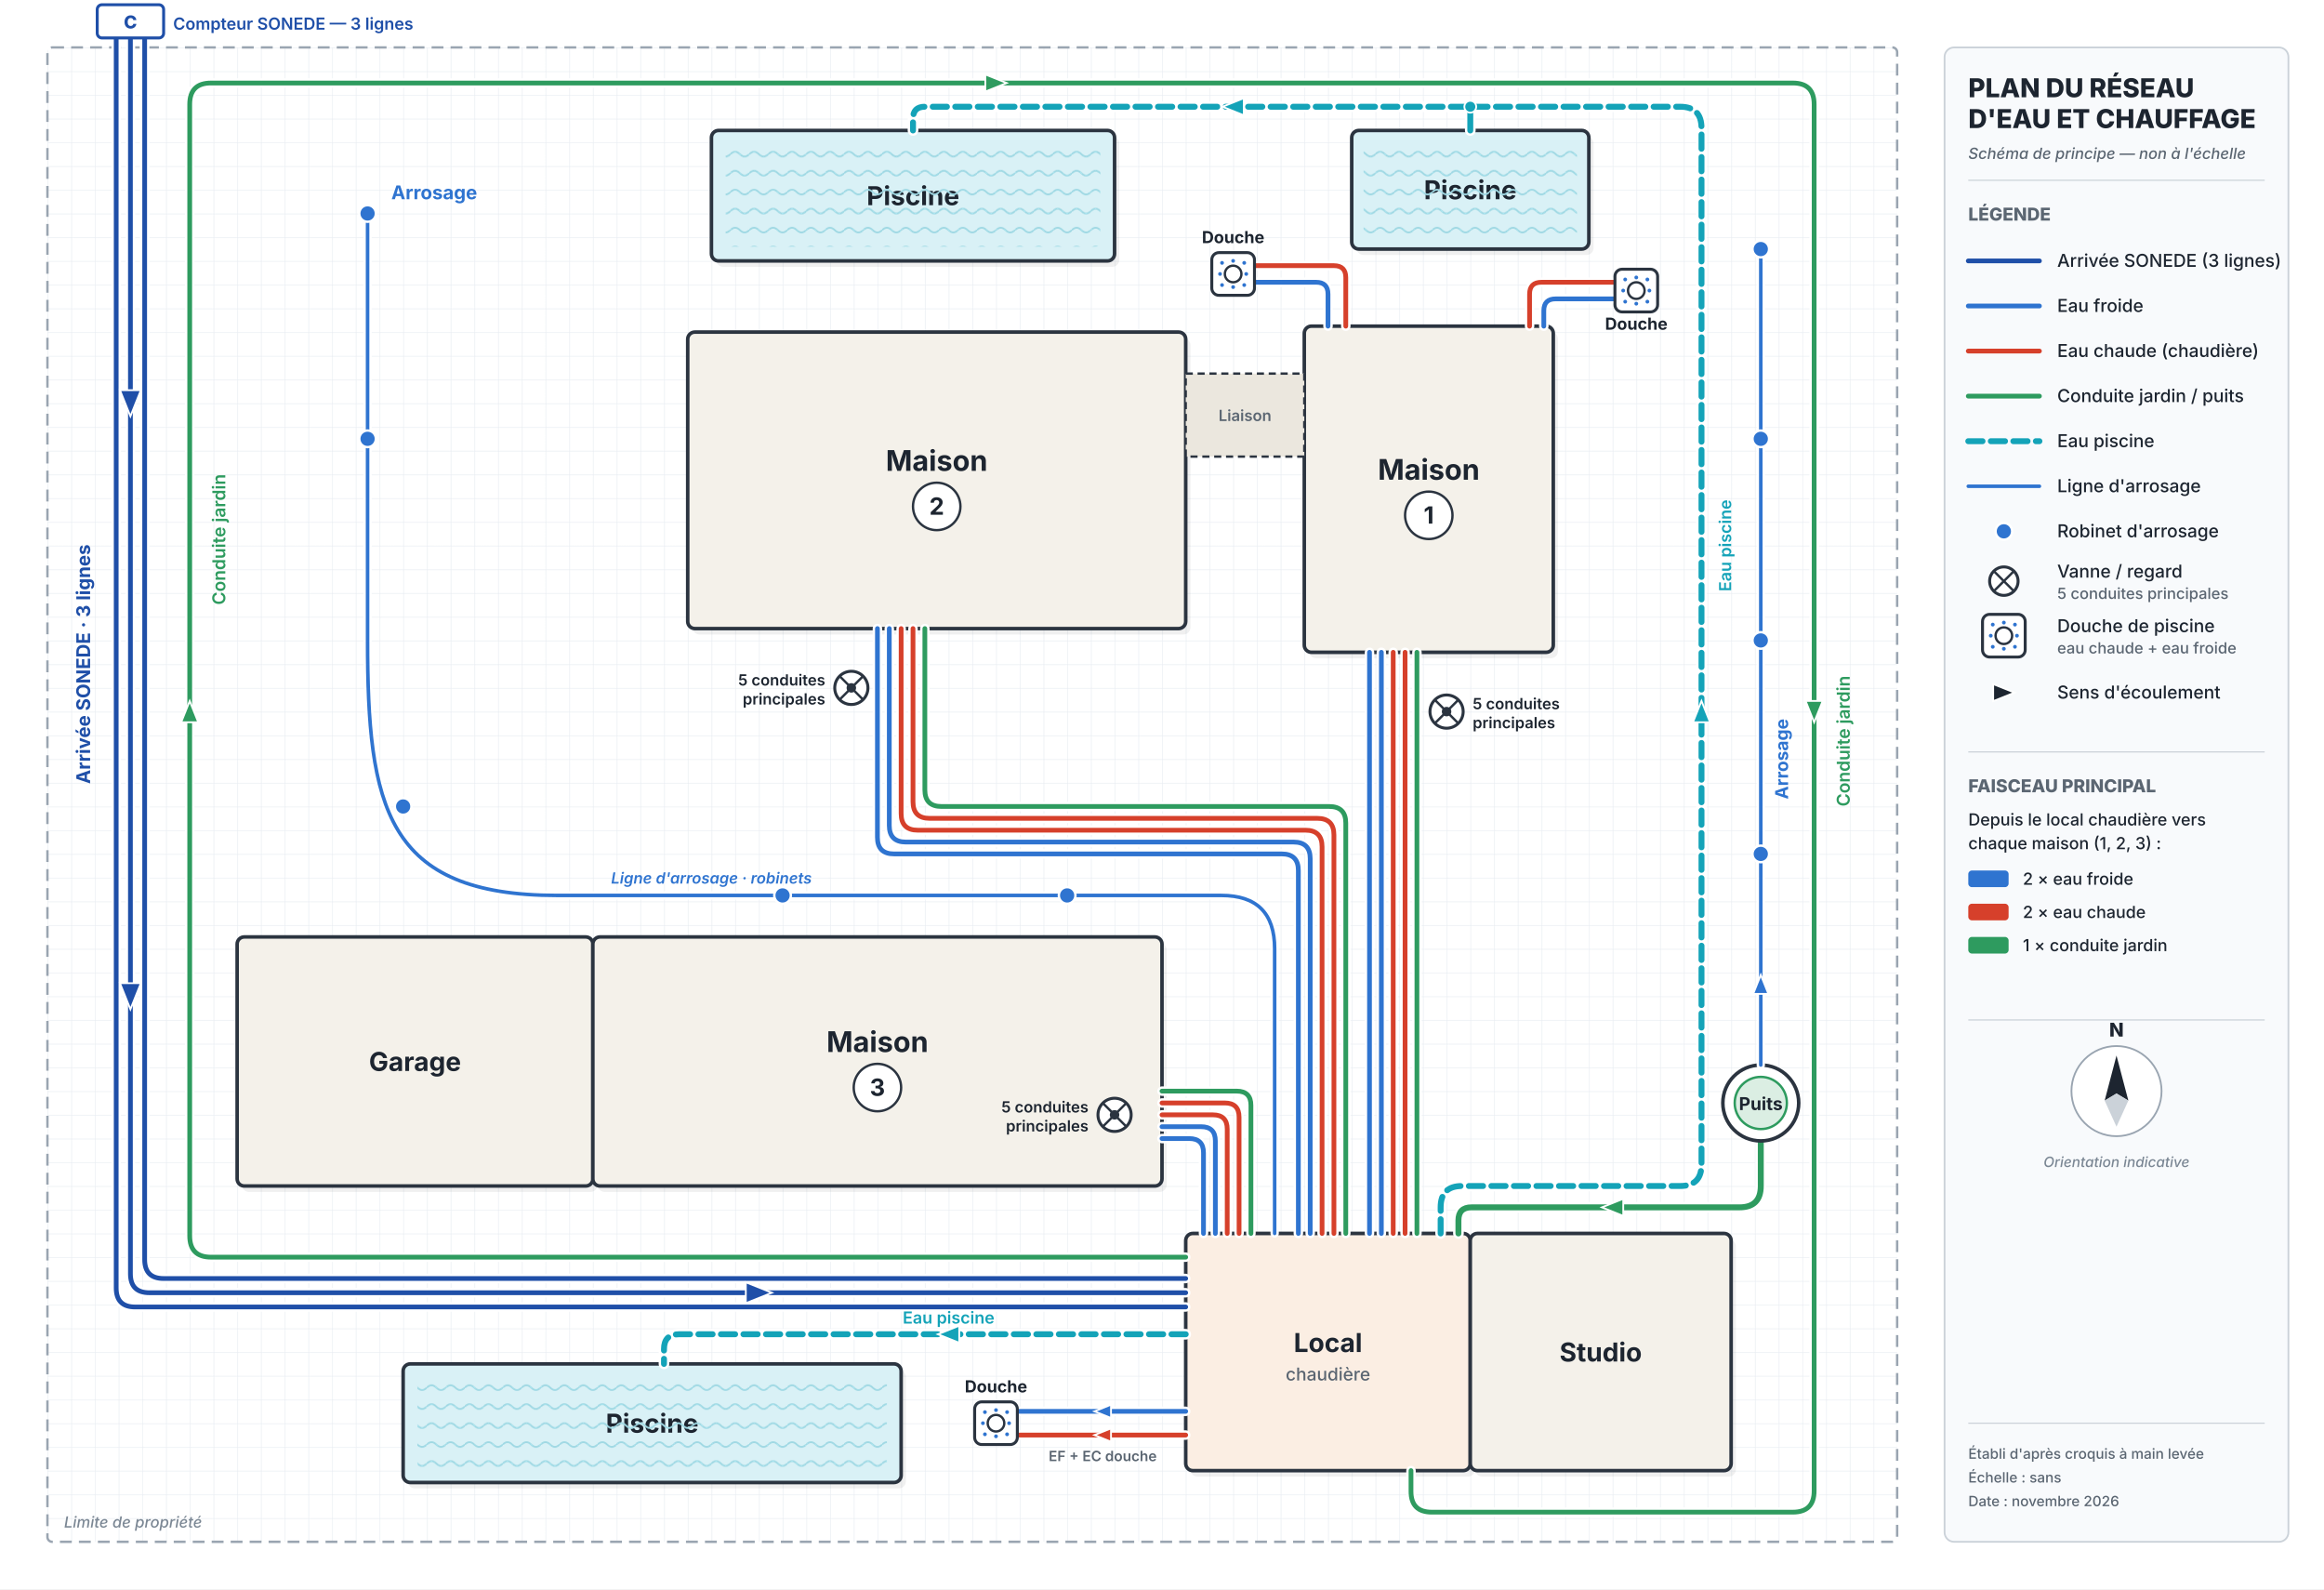
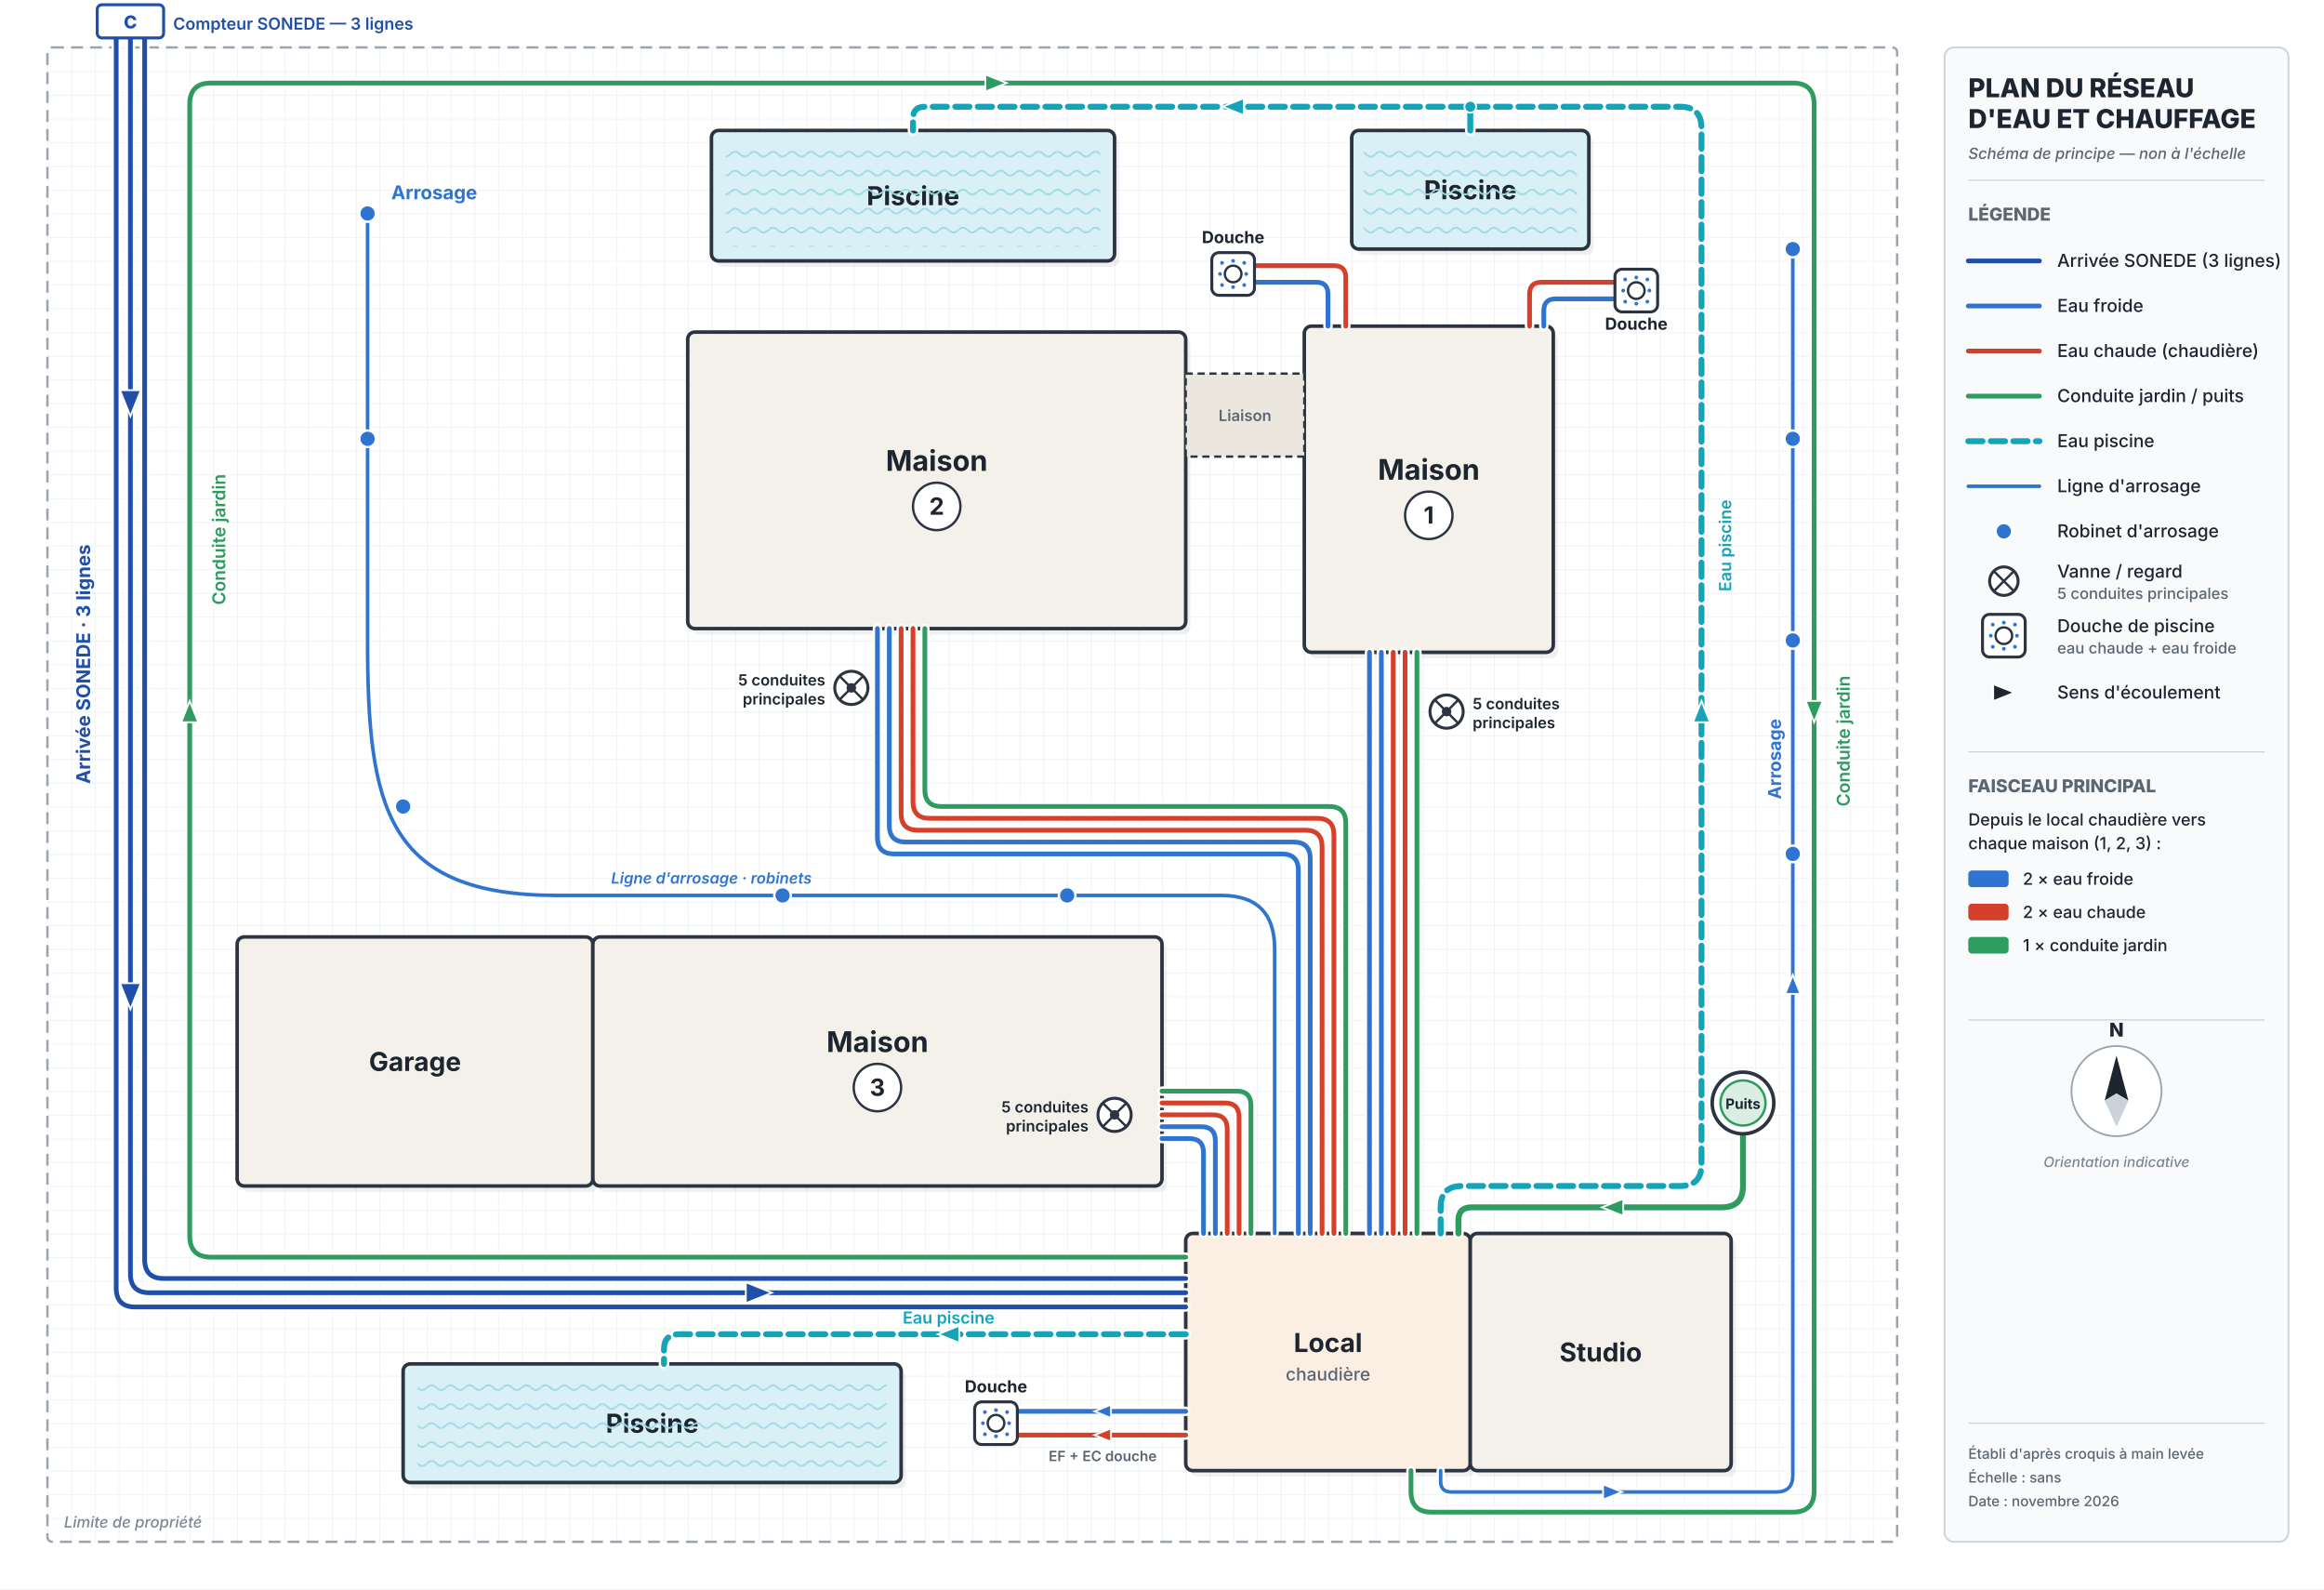
<svg xmlns="http://www.w3.org/2000/svg" viewBox="0 0 1960 1340" width="1960" height="1340" font-family="Inter, Segoe UI, Helvetica, Arial, sans-serif">
  <rect width="1960" height="1340" fill="#ffffff" />
  <defs>
    <pattern id="grid" width="20" height="20" patternUnits="userSpaceOnUse">
      <path d="M20 0H0V20" fill="none" stroke="#e9edf2" stroke-width="1" />
    </pattern>
    <pattern id="water" width="16" height="16" patternUnits="userSpaceOnUse">
      <path d="M0 10 Q4 6 8 10 T16 10" fill="none" stroke="#9fd8e3" stroke-width="1.5" />
    </pattern>
  </defs>
  <g transform="translate(40,40)">
    <rect x="0" y="0" width="1560" height="1260" fill="url(#grid)" stroke="#9aa5b1" stroke-width="2" stroke-dasharray="10 6" rx="4" />
    <text x="14" y="1248" font-size="13" font-weight="500" fill="#7b8794" text-anchor="start" font-style="italic">Limite de propriété</text>
    <rect x="564" y="75" width="340" height="110" rx="6" fill="#000" opacity=".06" />
    <rect x="560" y="70" width="340" height="110" rx="6" fill="#d9f1f6" stroke="#2b3440" stroke-width="3" />
    <text x="730.0" y="133.0" font-size="22" font-weight="700" fill="#1d2530" text-anchor="middle">Piscine</text>
    <rect x="572" y="82" width="316" height="86" rx="4" fill="url(#water)" />
    <rect x="544" y="245" width="420" height="250" rx="6" fill="#000" opacity=".06" />
    <rect x="540" y="240" width="420" height="250" rx="6" fill="#f4f1ea" stroke="#2b3440" stroke-width="3" />
    <circle cx="750.0" cy="387.0" r="20" fill="#fff" stroke="#2b3440" stroke-width="2" />
    <text x="750.0" y="394.0" font-size="20" font-weight="700" fill="#1d2530" text-anchor="middle">2</text>
    <text x="750.0" y="357.0" font-size="24" font-weight="700" fill="#1d2530" text-anchor="middle">Maison</text>
    <rect x="1064" y="240" width="210" height="275" rx="6" fill="#000" opacity=".06" />
    <rect x="1060" y="235" width="210" height="275" rx="6" fill="#f4f1ea" stroke="#2b3440" stroke-width="3" />
    <circle cx="1165.0" cy="394.5" r="20" fill="#fff" stroke="#2b3440" stroke-width="2" />
    <text x="1165.0" y="401.5" font-size="20" font-weight="700" fill="#1d2530" text-anchor="middle">1</text>
    <text x="1165.0" y="364.5" font-size="24" font-weight="700" fill="#1d2530" text-anchor="middle">Maison</text>
    <rect x="960" y="275" width="100" height="70" fill="#ebe7de" stroke="#2b3440" stroke-width="2" stroke-dasharray="6 4" />
    <text x="1010" y="315" font-size="13" font-weight="600" fill="#5b6672" text-anchor="middle">Liaison</text>
    <rect x="164" y="755" width="300" height="210" rx="6" fill="#000" opacity=".06" />
    <rect x="160" y="750" width="300" height="210" rx="6" fill="#f4f1ea" stroke="#2b3440" stroke-width="3" />
    <text x="310.0" y="863.0" font-size="22" font-weight="700" fill="#1d2530" text-anchor="middle">Garage</text>
    <rect x="464" y="755" width="480" height="210" rx="6" fill="#000" opacity=".06" />
    <rect x="460" y="750" width="480" height="210" rx="6" fill="#f4f1ea" stroke="#2b3440" stroke-width="3" />
    <circle cx="700.0" cy="877.0" r="20" fill="#fff" stroke="#2b3440" stroke-width="2" />
    <text x="700.0" y="884.0" font-size="20" font-weight="700" fill="#1d2530" text-anchor="middle">3</text>
    <text x="700.0" y="847.0" font-size="24" font-weight="700" fill="#1d2530" text-anchor="middle">Maison</text>
    <rect x="304" y="1115" width="420" height="100" rx="6" fill="#000" opacity=".06" />
    <rect x="300" y="1110" width="420" height="100" rx="6" fill="#d9f1f6" stroke="#2b3440" stroke-width="3" />
    <text x="510.0" y="1168.0" font-size="22" font-weight="700" fill="#1d2530" text-anchor="middle">Piscine</text>
    <rect x="312" y="1122" width="396" height="76" rx="4" fill="url(#water)" />
    <rect x="964" y="1005" width="240" height="200" rx="6" fill="#000" opacity=".06" />
    <rect x="960" y="1000" width="240" height="200" rx="6" fill="#fbeee3" stroke="#2b3440" stroke-width="3" />
    <text x="1080.0" y="1100.0" font-size="22" font-weight="700" fill="#1d2530" text-anchor="middle">Local</text>
    <text x="1080.0" y="1124.0" font-size="15" font-weight="500" fill="#5b6672" text-anchor="middle">chaudière</text>
    <rect x="1204" y="1005" width="220" height="200" rx="6" fill="#000" opacity=".06" />
    <rect x="1200" y="1000" width="220" height="200" rx="6" fill="#f4f1ea" stroke="#2b3440" stroke-width="3" />
    <text x="1310.0" y="1108.0" font-size="22" font-weight="700" fill="#1d2530" text-anchor="middle">Studio</text>
    <path d="M960,1020 L138.0,1020.0 Q120,1020 120.0,1002.0 L120.0,48.0 Q120,30 138.0,30.0 L1472.0,30.0 Q1490,30 1490.0,48.0 L1490.0,1217.0 Q1490,1235 1472.0,1235.0 L1167.5,1235.0 Q1150,1235 1150.0,1217.5 L1150,1200" fill="none" stroke="#fff" stroke-width="8" stroke-linejoin="round" stroke-linecap="round" />
    <path d="M960,1020 L138.0,1020.0 Q120,1020 120.0,1002.0 L120.0,48.0 Q120,30 138.0,30.0 L1472.0,30.0 Q1490,30 1490.0,48.0 L1490.0,1217.0 Q1490,1235 1472.0,1235.0 L1167.5,1235.0 Q1150,1235 1150.0,1217.5 L1150,1200" fill="none" stroke="#2e9b5f" stroke-width="4" stroke-linejoin="round" stroke-linecap="round" />
    <polygon points="120.0,551.0 112.8,569.0 127.2,569.0" fill="#2e9b5f" stroke="#fff" stroke-width="1.5" />
    <polygon points="809.0,30.0 791.0,22.8 791.0,37.2" fill="#2e9b5f" stroke="#fff" stroke-width="1.5" />
    <polygon points="1490.0,569.0 1482.8,551.0 1497.2,551.0" fill="#2e9b5f" stroke="#fff" stroke-width="1.5" />
    <text x="150" y="470" font-size="15" font-weight="600" fill="#2e9b5f" text-anchor="start" transform="rotate(-90 150 470)">Conduite jardin</text>
    <text x="1520" y="640" font-size="15" font-weight="600" fill="#2e9b5f" text-anchor="start" transform="rotate(-90 1520 640)">Conduite jardin</text>
    <path d="M58,-8 L58.0,1046.0 Q58,1062 74.0,1062.0 L960,1062" fill="none" stroke="#fff" stroke-width="8" stroke-linejoin="round" stroke-linecap="round" />
    <path d="M58,-8 L58.0,1046.0 Q58,1062 74.0,1062.0 L960,1062" fill="none" stroke="#1f4fa8" stroke-width="4" stroke-linejoin="round" stroke-linecap="round" />
    <path d="M70,-8 L70.0,1034.0 Q70,1050 86.0,1050.0 L960,1050" fill="none" stroke="#fff" stroke-width="8" stroke-linejoin="round" stroke-linecap="round" />
    <path d="M70,-8 L70.0,1034.0 Q70,1050 86.0,1050.0 L960,1050" fill="none" stroke="#1f4fa8" stroke-width="4" stroke-linejoin="round" stroke-linecap="round" />
    <path d="M82,-8 L82.0,1022.0 Q82,1038 98.0,1038.0 L960,1038" fill="none" stroke="#fff" stroke-width="8" stroke-linejoin="round" stroke-linecap="round" />
    <path d="M82,-8 L82.0,1022.0 Q82,1038 98.0,1038.0 L960,1038" fill="none" stroke="#1f4fa8" stroke-width="4" stroke-linejoin="round" stroke-linecap="round" />
    <polygon points="70.0,311.0 61.2,289.0 78.8,289.0" fill="#1f4fa8" stroke="#fff" stroke-width="1.5" />
    <polygon points="70.0,811.0 61.2,789.0 78.8,789.0" fill="#1f4fa8" stroke="#fff" stroke-width="1.5" />
    <polygon points="611.0,1050.0 589.0,1041.2 589.0,1058.8" fill="#1f4fa8" stroke="#fff" stroke-width="1.5" />
    <text x="36" y="520" font-size="16" font-weight="700" fill="#1f4fa8" text-anchor="middle" transform="rotate(-90 36 520)">Arrivée SONEDE · 3 lignes</text>
    <rect x="42" y="-36" width="56" height="28" rx="4" fill="#fff" stroke="#1f4fa8" stroke-width="2.5" />
    <text x="70" y="-16" font-size="15" font-weight="800" fill="#1f4fa8" text-anchor="middle">C</text>
    <text x="106" y="-15" font-size="14" font-weight="600" fill="#1f4fa8" text-anchor="start">Compteur SONEDE — 3 lignes</text>
    <path d="M960,1085 L532.5,1085.0 Q520,1085 520.0,1097.5 L520,1110" fill="none" stroke="#fff" stroke-width="9" stroke-linejoin="round" stroke-linecap="round" />
    <path d="M960,1085 L532.5,1085.0 Q520,1085 520.0,1097.5 L520,1110" fill="none" stroke="#14a3b8" stroke-width="5" stroke-linejoin="round" stroke-linecap="round" stroke-dasharray="12 7" />
    <polygon points="751.0,1085.0 769.0,1077.8 769.0,1092.2" fill="#14a3b8" stroke="#fff" stroke-width="1.5" />
    <text x="760" y="1076" font-size="14" font-weight="600" fill="#14a3b8" text-anchor="middle">Eau piscine</text>
    <path d="M1175,1000 L1175.0,978.0 Q1175,960 1193.0,960.0 L1377.0,960.0 Q1395,960 1395.0,942.0 L1395.0,68.0 Q1395,50 1377.0,50.0 L740.0,50.0 Q730,50 730.0,60.0 L730,70" fill="none" stroke="#fff" stroke-width="9" stroke-linejoin="round" stroke-linecap="round" />
    <path d="M1175,1000 L1175.0,978.0 Q1175,960 1193.0,960.0 L1377.0,960.0 Q1395,960 1395.0,942.0 L1395.0,68.0 Q1395,50 1377.0,50.0 L740.0,50.0 Q730,50 730.0,60.0 L730,70" fill="none" stroke="#14a3b8" stroke-width="5" stroke-linejoin="round" stroke-linecap="round" stroke-dasharray="12 7" />
    <polygon points="1395.0,551.0 1387.8,569.0 1402.2,569.0" fill="#14a3b8" stroke="#fff" stroke-width="1.5" />
    <polygon points="991.0,50.0 1009.0,42.8 1009.0,57.2" fill="#14a3b8" stroke="#fff" stroke-width="1.5" />
    <text x="1420" y="420" font-size="14" font-weight="600" fill="#14a3b8" text-anchor="middle" transform="rotate(-90 1420 420)">Eau piscine</text>
-     <path d="M1445,922 L1445.0,960.0 Q1445,978 1427.0,978.0 L1201.0,978.0 Q1190,978 1190.0,989.0 L1190,1000" fill="none" stroke="#fff" stroke-width="9" stroke-linejoin="round" stroke-linecap="round" />
-     <path d="M1445,922 L1445.0,960.0 Q1445,978 1427.0,978.0 L1201.0,978.0 Q1190,978 1190.0,989.0 L1190,1000" fill="none" stroke="#2e9b5f" stroke-width="5" stroke-linejoin="round" stroke-linecap="round" />
+     <path d="M1430,916 L1430.0,960.0 Q1430,978 1412.0,978.0 L1201.0,978.0 Q1190,978 1190.0,989.0 L1190,1000" fill="none" stroke="#fff" stroke-width="9" stroke-linejoin="round" stroke-linecap="round" />
+     <path d="M1430,916 L1430.0,960.0 Q1430,978 1412.0,978.0 L1201.0,978.0 Q1190,978 1190.0,989.0 L1190,1000" fill="none" stroke="#2e9b5f" stroke-width="5" stroke-linejoin="round" stroke-linecap="round" />
    <polygon points="1311.0,978.0 1329.0,970.8 1329.0,985.2" fill="#2e9b5f" stroke="#fff" stroke-width="1.5" />
-     <circle cx="1445" cy="890" r="32" fill="#fff" stroke="#2b3440" stroke-width="3" />
-     <circle cx="1445" cy="890" r="22" fill="#dbeee3" stroke="#2e9b5f" stroke-width="2" />
-     <text x="1445" y="896" font-size="15" font-weight="700" fill="#1d2530" text-anchor="middle">Puits</text>
+     <circle cx="1430" cy="890" r="26" fill="#fff" stroke="#2b3440" stroke-width="3" />
+     <circle cx="1430" cy="890" r="19" fill="#dbeee3" stroke="#2e9b5f" stroke-width="2" />
+     <text x="1430" y="895" font-size="12" font-weight="700" fill="#1d2530" text-anchor="middle">Puits</text>
    <path d="M1035,1000 L1035,760 Q1035,715 990,715 L430,715 C285,715 270,640 270,500 L270,140" fill="none" stroke="#fff" stroke-width="7" stroke-linejoin="round" stroke-linecap="round" />
    <path d="M1035,1000 L1035,760 Q1035,715 990,715 L430,715 C285,715 270,640 270,500 L270,140" fill="none" stroke="#2f74d0" stroke-width="3" stroke-linejoin="round" stroke-linecap="round" />
    <circle cx="270" cy="140" r="7" fill="#2f74d0" stroke="#fff" stroke-width="2" />
    <circle cx="270" cy="330" r="7" fill="#2f74d0" stroke="#fff" stroke-width="2" />
    <circle cx="300" cy="640" r="7" fill="#2f74d0" stroke="#fff" stroke-width="2" />
    <circle cx="620" cy="715" r="7" fill="#2f74d0" stroke="#fff" stroke-width="2" />
    <circle cx="860" cy="715" r="7" fill="#2f74d0" stroke="#fff" stroke-width="2" />
    <text x="290" y="128" font-size="16" font-weight="700" fill="#2f74d0" text-anchor="start">Arrosage</text>
    <text x="560" y="705" font-size="13" font-weight="600" fill="#2f74d0" text-anchor="middle" font-style="italic">Ligne d'arrosage · robinets</text>
-     <path d="M1445,858 L1445,170" fill="none" stroke="#fff" stroke-width="7" stroke-linejoin="round" stroke-linecap="round" />
-     <path d="M1445,858 L1445,170" fill="none" stroke="#2f74d0" stroke-width="3" stroke-linejoin="round" stroke-linecap="round" />
-     <circle cx="1445" cy="170" r="7" fill="#2f74d0" stroke="#fff" stroke-width="2" />
-     <circle cx="1445" cy="330" r="7" fill="#2f74d0" stroke="#fff" stroke-width="2" />
-     <circle cx="1445" cy="500" r="7" fill="#2f74d0" stroke="#fff" stroke-width="2" />
-     <circle cx="1445" cy="680" r="7" fill="#2f74d0" stroke="#fff" stroke-width="2" />
-     <polygon points="1445.0,782.0 1438.6,798.0 1451.4,798.0" fill="#2f74d0" stroke="#fff" stroke-width="1.5" />
-     <text x="1468" y="600" font-size="15" font-weight="700" fill="#2f74d0" text-anchor="middle" transform="rotate(-90 1468 600)">Arrosage</text>
+     <path d="M1175,1200 L1175.0,1209.0 Q1175,1218 1184.0,1218.0 L1458.0,1218.0 Q1472,1218 1472.0,1204.0 L1472,170" fill="none" stroke="#fff" stroke-width="7" stroke-linejoin="round" stroke-linecap="round" />
+     <path d="M1175,1200 L1175.0,1209.0 Q1175,1218 1184.0,1218.0 L1458.0,1218.0 Q1472,1218 1472.0,1204.0 L1472,170" fill="none" stroke="#2f74d0" stroke-width="3" stroke-linejoin="round" stroke-linecap="round" />
+     <circle cx="1472" cy="170" r="7" fill="#2f74d0" stroke="#fff" stroke-width="2" />
+     <circle cx="1472" cy="330" r="7" fill="#2f74d0" stroke="#fff" stroke-width="2" />
+     <circle cx="1472" cy="500" r="7" fill="#2f74d0" stroke="#fff" stroke-width="2" />
+     <circle cx="1472" cy="680" r="7" fill="#2f74d0" stroke="#fff" stroke-width="2" />
+     <polygon points="1472.0,782.0 1465.6,798.0 1478.4,798.0" fill="#2f74d0" stroke="#fff" stroke-width="1.5" />
+     <polygon points="1328.0,1218.0 1312.0,1211.6 1312.0,1224.4" fill="#2f74d0" stroke="#fff" stroke-width="1.5" />
+     <text x="1462" y="600" font-size="15" font-weight="700" fill="#2f74d0" text-anchor="middle" transform="rotate(-90 1462 600)">Arrosage</text>
    <path d="M975,1000 L975.0,932.0 Q975,920 963.0,920.0 L940,920" fill="none" stroke="#fff" stroke-width="8" stroke-linejoin="round" stroke-linecap="round" />
    <path d="M975,1000 L975.0,932.0 Q975,920 963.0,920.0 L940,920" fill="none" stroke="#2f74d0" stroke-width="4" stroke-linejoin="round" stroke-linecap="round" />
    <path d="M985,1000 L985.0,922.0 Q985,910 973.0,910.0 L940,910" fill="none" stroke="#fff" stroke-width="8" stroke-linejoin="round" stroke-linecap="round" />
    <path d="M985,1000 L985.0,922.0 Q985,910 973.0,910.0 L940,910" fill="none" stroke="#2f74d0" stroke-width="4" stroke-linejoin="round" stroke-linecap="round" />
    <path d="M995,1000 L995.0,912.0 Q995,900 983.0,900.0 L940,900" fill="none" stroke="#fff" stroke-width="8" stroke-linejoin="round" stroke-linecap="round" />
    <path d="M995,1000 L995.0,912.0 Q995,900 983.0,900.0 L940,900" fill="none" stroke="#d6402b" stroke-width="4" stroke-linejoin="round" stroke-linecap="round" />
    <path d="M1005,1000 L1005.0,902.0 Q1005,890 993.0,890.0 L940,890" fill="none" stroke="#fff" stroke-width="8" stroke-linejoin="round" stroke-linecap="round" />
    <path d="M1005,1000 L1005.0,902.0 Q1005,890 993.0,890.0 L940,890" fill="none" stroke="#d6402b" stroke-width="4" stroke-linejoin="round" stroke-linecap="round" />
    <path d="M1015,1000 L1015.0,892.0 Q1015,880 1003.0,880.0 L940,880" fill="none" stroke="#fff" stroke-width="8" stroke-linejoin="round" stroke-linecap="round" />
    <path d="M1015,1000 L1015.0,892.0 Q1015,880 1003.0,880.0 L940,880" fill="none" stroke="#2e9b5f" stroke-width="4" stroke-linejoin="round" stroke-linecap="round" />
    <path d="M1055,1000 L1055.0,694.0 Q1055,680 1041.0,680.0 L714.0,680.0 Q700,680 700.0,666.0 L700,490" fill="none" stroke="#fff" stroke-width="8" stroke-linejoin="round" stroke-linecap="round" />
    <path d="M1055,1000 L1055.0,694.0 Q1055,680 1041.0,680.0 L714.0,680.0 Q700,680 700.0,666.0 L700,490" fill="none" stroke="#2f74d0" stroke-width="4" stroke-linejoin="round" stroke-linecap="round" />
    <path d="M1065,1000 L1065.0,684.0 Q1065,670 1051.0,670.0 L724.0,670.0 Q710,670 710.0,656.0 L710,490" fill="none" stroke="#fff" stroke-width="8" stroke-linejoin="round" stroke-linecap="round" />
    <path d="M1065,1000 L1065.0,684.0 Q1065,670 1051.0,670.0 L724.0,670.0 Q710,670 710.0,656.0 L710,490" fill="none" stroke="#2f74d0" stroke-width="4" stroke-linejoin="round" stroke-linecap="round" />
    <path d="M1075,1000 L1075.0,674.0 Q1075,660 1061.0,660.0 L734.0,660.0 Q720,660 720.0,646.0 L720,490" fill="none" stroke="#fff" stroke-width="8" stroke-linejoin="round" stroke-linecap="round" />
    <path d="M1075,1000 L1075.0,674.0 Q1075,660 1061.0,660.0 L734.0,660.0 Q720,660 720.0,646.0 L720,490" fill="none" stroke="#d6402b" stroke-width="4" stroke-linejoin="round" stroke-linecap="round" />
    <path d="M1085,1000 L1085.0,664.0 Q1085,650 1071.0,650.0 L744.0,650.0 Q730,650 730.0,636.0 L730,490" fill="none" stroke="#fff" stroke-width="8" stroke-linejoin="round" stroke-linecap="round" />
    <path d="M1085,1000 L1085.0,664.0 Q1085,650 1071.0,650.0 L744.0,650.0 Q730,650 730.0,636.0 L730,490" fill="none" stroke="#d6402b" stroke-width="4" stroke-linejoin="round" stroke-linecap="round" />
    <path d="M1095,1000 L1095.0,654.0 Q1095,640 1081.0,640.0 L754.0,640.0 Q740,640 740.0,626.0 L740,490" fill="none" stroke="#fff" stroke-width="8" stroke-linejoin="round" stroke-linecap="round" />
    <path d="M1095,1000 L1095.0,654.0 Q1095,640 1081.0,640.0 L754.0,640.0 Q740,640 740.0,626.0 L740,490" fill="none" stroke="#2e9b5f" stroke-width="4" stroke-linejoin="round" stroke-linecap="round" />
    <path d="M1115,1000 L1115,510" fill="none" stroke="#fff" stroke-width="8" stroke-linejoin="round" stroke-linecap="round" />
    <path d="M1115,1000 L1115,510" fill="none" stroke="#2f74d0" stroke-width="4" stroke-linejoin="round" stroke-linecap="round" />
    <path d="M1125,1000 L1125,510" fill="none" stroke="#fff" stroke-width="8" stroke-linejoin="round" stroke-linecap="round" />
    <path d="M1125,1000 L1125,510" fill="none" stroke="#2f74d0" stroke-width="4" stroke-linejoin="round" stroke-linecap="round" />
    <path d="M1135,1000 L1135,510" fill="none" stroke="#fff" stroke-width="8" stroke-linejoin="round" stroke-linecap="round" />
    <path d="M1135,1000 L1135,510" fill="none" stroke="#d6402b" stroke-width="4" stroke-linejoin="round" stroke-linecap="round" />
    <path d="M1145,1000 L1145,510" fill="none" stroke="#fff" stroke-width="8" stroke-linejoin="round" stroke-linecap="round" />
    <path d="M1145,1000 L1145,510" fill="none" stroke="#d6402b" stroke-width="4" stroke-linejoin="round" stroke-linecap="round" />
    <path d="M1155,1000 L1155,510" fill="none" stroke="#fff" stroke-width="8" stroke-linejoin="round" stroke-linecap="round" />
    <path d="M1155,1000 L1155,510" fill="none" stroke="#2e9b5f" stroke-width="4" stroke-linejoin="round" stroke-linecap="round" />
    <path d="M1080,235 L1080.0,208.0 Q1080,198 1070.0,198.0 L1018,198" fill="none" stroke="#fff" stroke-width="8" stroke-linejoin="round" stroke-linecap="round" />
    <path d="M1080,235 L1080.0,208.0 Q1080,198 1070.0,198.0 L1018,198" fill="none" stroke="#2f74d0" stroke-width="4" stroke-linejoin="round" stroke-linecap="round" />
    <path d="M1095,235 L1095.0,194.0 Q1095,184 1085.0,184.0 L1018,184" fill="none" stroke="#fff" stroke-width="8" stroke-linejoin="round" stroke-linecap="round" />
    <path d="M1095,235 L1095.0,194.0 Q1095,184 1085.0,184.0 L1018,184" fill="none" stroke="#d6402b" stroke-width="4" stroke-linejoin="round" stroke-linecap="round" />
    <rect x="982" y="173" width="36" height="36" rx="6" fill="#fff" stroke="#2b3440" stroke-width="2.5" />
    <circle cx="1000" cy="191" r="7" fill="none" stroke="#2b3440" stroke-width="2" />
    <circle cx="990.65" cy="181.65" r="1.6" fill="#2f74d0" />
    <circle cx="1000.0" cy="179.95" r="1.6" fill="#2f74d0" />
    <circle cx="1009.35" cy="181.65" r="1.6" fill="#2f74d0" />
    <circle cx="988.95" cy="191.0" r="1.6" fill="#2f74d0" />
    <circle cx="1011.05" cy="191.0" r="1.6" fill="#2f74d0" />
    <circle cx="990.65" cy="200.35" r="1.6" fill="#2f74d0" />
    <circle cx="1000.0" cy="202.05" r="1.6" fill="#2f74d0" />
    <circle cx="1009.35" cy="200.35" r="1.6" fill="#2f74d0" />
    <text x="1000" y="165" font-size="14" font-weight="700" fill="#1d2530" text-anchor="middle">Douche</text>
    <path d="M960,1150 L818,1150" fill="none" stroke="#fff" stroke-width="8" stroke-linejoin="round" stroke-linecap="round" />
    <path d="M960,1150 L818,1150" fill="none" stroke="#2f74d0" stroke-width="4" stroke-linejoin="round" stroke-linecap="round" />
    <path d="M960,1170 L818,1170" fill="none" stroke="#fff" stroke-width="8" stroke-linejoin="round" stroke-linecap="round" />
    <path d="M960,1170 L818,1170" fill="none" stroke="#d6402b" stroke-width="4" stroke-linejoin="round" stroke-linecap="round" />
    <polygon points="883.0,1150.0 897.0,1144.4 897.0,1155.6" fill="#2f74d0" stroke="#fff" stroke-width="1.5" />
    <polygon points="883.0,1170.0 897.0,1164.4 897.0,1175.6" fill="#d6402b" stroke="#fff" stroke-width="1.5" />
    <rect x="782" y="1142" width="36" height="36" rx="6" fill="#fff" stroke="#2b3440" stroke-width="2.5" />
    <circle cx="800" cy="1160" r="7" fill="none" stroke="#2b3440" stroke-width="2" />
    <circle cx="790.65" cy="1150.65" r="1.6" fill="#2f74d0" />
    <circle cx="800.0" cy="1148.95" r="1.6" fill="#2f74d0" />
    <circle cx="809.35" cy="1150.65" r="1.6" fill="#2f74d0" />
    <circle cx="788.95" cy="1160.0" r="1.6" fill="#2f74d0" />
    <circle cx="811.05" cy="1160.0" r="1.6" fill="#2f74d0" />
    <circle cx="790.65" cy="1169.35" r="1.6" fill="#2f74d0" />
    <circle cx="800.0" cy="1171.05" r="1.6" fill="#2f74d0" />
    <circle cx="809.35" cy="1169.35" r="1.6" fill="#2f74d0" />
    <text x="800" y="1134" font-size="14" font-weight="700" fill="#1d2530" text-anchor="middle">Douche</text>
    <text x="890" y="1192" font-size="12" font-weight="600" fill="#5b6672" text-anchor="middle">EF + EC douche</text>
    <rect x="1104" y="75" width="200" height="100" rx="6" fill="#000" opacity=".06" />
    <rect x="1100" y="70" width="200" height="100" rx="6" fill="#d9f1f6" stroke="#2b3440" stroke-width="3" />
    <text x="1200.0" y="128.0" font-size="22" font-weight="700" fill="#1d2530" text-anchor="middle">Piscine</text>
    <rect x="1110" y="80" width="180" height="80" rx="4" fill="url(#water)" />
    <path d="M1200,50 L1200,70" fill="none" stroke="#fff" stroke-width="9" stroke-linejoin="round" stroke-linecap="round" />
    <path d="M1200,50 L1200,70" fill="none" stroke="#14a3b8" stroke-width="5" stroke-linejoin="round" stroke-linecap="round" />
    <circle cx="1200" cy="50" r="5" fill="#14a3b8" stroke="#fff" stroke-width="1.5" />
    <path d="M1250,235 L1250.0,208.0 Q1250,198 1260.0,198.0 L1322,198" fill="none" stroke="#fff" stroke-width="8" stroke-linejoin="round" stroke-linecap="round" />
    <path d="M1250,235 L1250.0,208.0 Q1250,198 1260.0,198.0 L1322,198" fill="none" stroke="#d6402b" stroke-width="4" stroke-linejoin="round" stroke-linecap="round" />
    <path d="M1262,235 L1262.0,222.0 Q1262,212 1272.0,212.0 L1322,212" fill="none" stroke="#fff" stroke-width="8" stroke-linejoin="round" stroke-linecap="round" />
    <path d="M1262,235 L1262.0,222.0 Q1262,212 1272.0,212.0 L1322,212" fill="none" stroke="#2f74d0" stroke-width="4" stroke-linejoin="round" stroke-linecap="round" />
    <rect x="1322" y="187" width="36" height="36" rx="6" fill="#fff" stroke="#2b3440" stroke-width="2.5" />
    <circle cx="1340" cy="205" r="7" fill="none" stroke="#2b3440" stroke-width="2" />
    <circle cx="1330.65" cy="195.65" r="1.6" fill="#2f74d0" />
    <circle cx="1340.0" cy="193.95" r="1.6" fill="#2f74d0" />
    <circle cx="1349.35" cy="195.65" r="1.6" fill="#2f74d0" />
    <circle cx="1328.95" cy="205.0" r="1.6" fill="#2f74d0" />
    <circle cx="1351.05" cy="205.0" r="1.6" fill="#2f74d0" />
    <circle cx="1330.65" cy="214.35" r="1.6" fill="#2f74d0" />
    <circle cx="1340.0" cy="216.05" r="1.6" fill="#2f74d0" />
    <circle cx="1349.35" cy="214.35" r="1.6" fill="#2f74d0" />
    <text x="1340" y="238" font-size="14" font-weight="700" fill="#1d2530" text-anchor="middle">Douche</text>
    <g>
      <circle cx="900" cy="900" r="14" fill="#fff" stroke="#2b3440" stroke-width="2.5" />
      <path d="M890,890 L910,910 M910,890 L890,910" stroke="#2b3440" stroke-width="2" />
      <circle cx="900" cy="900" r="4" fill="#2b3440" />
    </g>
    <text x="878" y="898" font-size="13" font-weight="600" fill="#1d2530" text-anchor="end">5 conduites</text>
    <text x="878" y="914" font-size="13" font-weight="600" fill="#1d2530" text-anchor="end">principales</text>
    <g>
      <circle cx="678" cy="540" r="14" fill="#fff" stroke="#2b3440" stroke-width="2.5" />
      <path d="M668,530 L688,550 M688,530 L668,550" stroke="#2b3440" stroke-width="2" />
      <circle cx="678" cy="540" r="4" fill="#2b3440" />
    </g>
    <text x="656" y="538" font-size="13" font-weight="600" fill="#1d2530" text-anchor="end">5 conduites</text>
    <text x="656" y="554" font-size="13" font-weight="600" fill="#1d2530" text-anchor="end">principales</text>
    <g>
      <circle cx="1180" cy="560" r="14" fill="#fff" stroke="#2b3440" stroke-width="2.5" />
      <path d="M1170,550 L1190,570 M1190,550 L1170,570" stroke="#2b3440" stroke-width="2" />
      <circle cx="1180" cy="560" r="4" fill="#2b3440" />
    </g>
    <text x="1202" y="558" font-size="13" font-weight="600" fill="#1d2530" text-anchor="start">5 conduites</text>
    <text x="1202" y="574" font-size="13" font-weight="600" fill="#1d2530" text-anchor="start">principales</text>
  </g>
  <rect x="1640" y="40" width="290" height="1260" rx="8" fill="#f8fafc" stroke="#cbd2d9" stroke-width="1.5" />
  <text x="1660" y="82" font-size="22" font-weight="800" fill="#1d2530" text-anchor="start">PLAN DU RÉSEAU</text>
  <text x="1660" y="108" font-size="22" font-weight="800" fill="#1d2530" text-anchor="start">D'EAU ET CHAUFFAGE</text>
  <text x="1660" y="134" font-size="13" font-weight="500" fill="#5b6672" text-anchor="start" font-style="italic">Schéma de principe — non à l'échelle</text>
  <line x1="1660" y1="152" x2="1910" y2="152" stroke="#cbd2d9" />
  <text x="1660" y="186" font-size="15" font-weight="800" fill="#5b6672" text-anchor="start">LÉGENDE</text>
  <line x1="1660" y1="220" x2="1720" y2="220" stroke="#1f4fa8" stroke-width="4" stroke-linecap="round" />
  <text x="1735" y="225" font-size="15" font-weight="500" fill="#1d2530" text-anchor="start">Arrivée SONEDE (3 lignes)</text>
  <line x1="1660" y1="258" x2="1720" y2="258" stroke="#2f74d0" stroke-width="4" stroke-linecap="round" />
  <text x="1735" y="263" font-size="15" font-weight="500" fill="#1d2530" text-anchor="start">Eau froide</text>
  <line x1="1660" y1="296" x2="1720" y2="296" stroke="#d6402b" stroke-width="4" stroke-linecap="round" />
  <text x="1735" y="301" font-size="15" font-weight="500" fill="#1d2530" text-anchor="start">Eau chaude (chaudière)</text>
  <line x1="1660" y1="334" x2="1720" y2="334" stroke="#2e9b5f" stroke-width="4" stroke-linecap="round" />
  <text x="1735" y="339" font-size="15" font-weight="500" fill="#1d2530" text-anchor="start">Conduite jardin / puits</text>
  <line x1="1660" y1="372" x2="1720" y2="372" stroke="#14a3b8" stroke-width="5" stroke-linecap="round" stroke-dasharray="12 7" />
  <text x="1735" y="377" font-size="15" font-weight="500" fill="#1d2530" text-anchor="start">Eau piscine</text>
  <line x1="1660" y1="410" x2="1720" y2="410" stroke="#2f74d0" stroke-width="3" stroke-linecap="round" />
  <text x="1735" y="415" font-size="15" font-weight="500" fill="#1d2530" text-anchor="start">Ligne d'arrosage</text>
  <circle cx="1690" cy="448" r="7" fill="#2f74d0" stroke="#fff" stroke-width="2" />
  <text x="1735" y="453" font-size="15" font-weight="500" fill="#1d2530" text-anchor="start">Robinet d'arrosage</text>
  <circle cx="1690" cy="490" r="12" fill="#fff" stroke="#2b3440" stroke-width="2.5" />
  <path d="M1682,482 L1698,498 M1698,482 L1682,498" stroke="#2b3440" stroke-width="2" />
  <text x="1735" y="487" font-size="15" font-weight="500" fill="#1d2530" text-anchor="start">Vanne / regard</text>
  <text x="1735" y="505" font-size="13" font-weight="500" fill="#5b6672" text-anchor="start">5 conduites principales</text>
  <g transform="translate(0,0)">
    <rect x="1672" y="518" width="36" height="36" rx="6" fill="#fff" stroke="#2b3440" stroke-width="2.5" />
    <circle cx="1690" cy="536" r="7" fill="none" stroke="#2b3440" stroke-width="2" />
    <circle cx="1680.65" cy="526.65" r="1.6" fill="#2f74d0" />
    <circle cx="1690.0" cy="524.95" r="1.6" fill="#2f74d0" />
    <circle cx="1699.35" cy="526.65" r="1.6" fill="#2f74d0" />
    <circle cx="1678.95" cy="536.0" r="1.6" fill="#2f74d0" />
    <circle cx="1701.05" cy="536.0" r="1.6" fill="#2f74d0" />
    <circle cx="1680.65" cy="545.35" r="1.6" fill="#2f74d0" />
    <circle cx="1690.0" cy="547.05" r="1.6" fill="#2f74d0" />
    <circle cx="1699.35" cy="545.35" r="1.6" fill="#2f74d0" />
  </g>
  <text x="1735" y="533" font-size="15" font-weight="500" fill="#1d2530" text-anchor="start">Douche de piscine</text>
  <text x="1735" y="551" font-size="13" font-weight="500" fill="#5b6672" text-anchor="start">eau chaude + eau froide</text>
  <polygon points="1699.0,584.0 1681.0,576.8 1681.0,591.2" fill="#1d2530" stroke="#fff" stroke-width="1.5" />
  <text x="1735" y="589" font-size="15" font-weight="500" fill="#1d2530" text-anchor="start">Sens d'écoulement</text>
  <line x1="1660" y1="634" x2="1910" y2="634" stroke="#cbd2d9" />
  <text x="1660" y="668" font-size="15" font-weight="800" fill="#5b6672" text-anchor="start">FAISCEAU PRINCIPAL</text>
  <text x="1660" y="696" font-size="14" font-weight="500" fill="#1d2530" text-anchor="start">Depuis le local chaudière vers</text>
  <text x="1660" y="716" font-size="14" font-weight="500" fill="#1d2530" text-anchor="start">chaque maison (1, 2, 3) :</text>
  <rect x="1660" y="734" width="34" height="14" rx="3" fill="#2f74d0" />
  <text x="1706" y="746" font-size="14" font-weight="500" fill="#1d2530" text-anchor="start">2 × eau froide</text>
  <rect x="1660" y="762" width="34" height="14" rx="3" fill="#d6402b" />
  <text x="1706" y="774" font-size="14" font-weight="500" fill="#1d2530" text-anchor="start">2 × eau chaude</text>
  <rect x="1660" y="790" width="34" height="14" rx="3" fill="#2e9b5f" />
  <text x="1706" y="802" font-size="14" font-weight="500" fill="#1d2530" text-anchor="start">1 × conduite jardin</text>
  <line x1="1660" y1="860" x2="1910" y2="860" stroke="#cbd2d9" />
  <g transform="translate(1785,920)">
    <circle r="38" fill="#fff" stroke="#9aa5b1" stroke-width="1.5" />
    <polygon points="0,-30 10,8 0,2 -10,8" fill="#1d2530" />
    <polygon points="0,30 10,8 0,2 -10,8" fill="#cbd2d9" />
  </g>
  <text x="1785" y="874" font-size="16" font-weight="800" fill="#1d2530" text-anchor="middle">N</text>
  <text x="1785" y="984" font-size="12" font-weight="500" fill="#7b8794" text-anchor="middle" font-style="italic">Orientation indicative</text>
  <line x1="1660" y1="1200" x2="1910" y2="1200" stroke="#cbd2d9" />
  <text x="1660" y="1230" font-size="12" font-weight="500" fill="#5b6672" text-anchor="start">Établi d'après croquis à main levée</text>
  <text x="1660" y="1250" font-size="12" font-weight="500" fill="#5b6672" text-anchor="start">Échelle : sans</text>
  <text x="1660" y="1270" font-size="12" font-weight="500" fill="#5b6672" text-anchor="start">Date : novembre 2026</text>
</svg>
